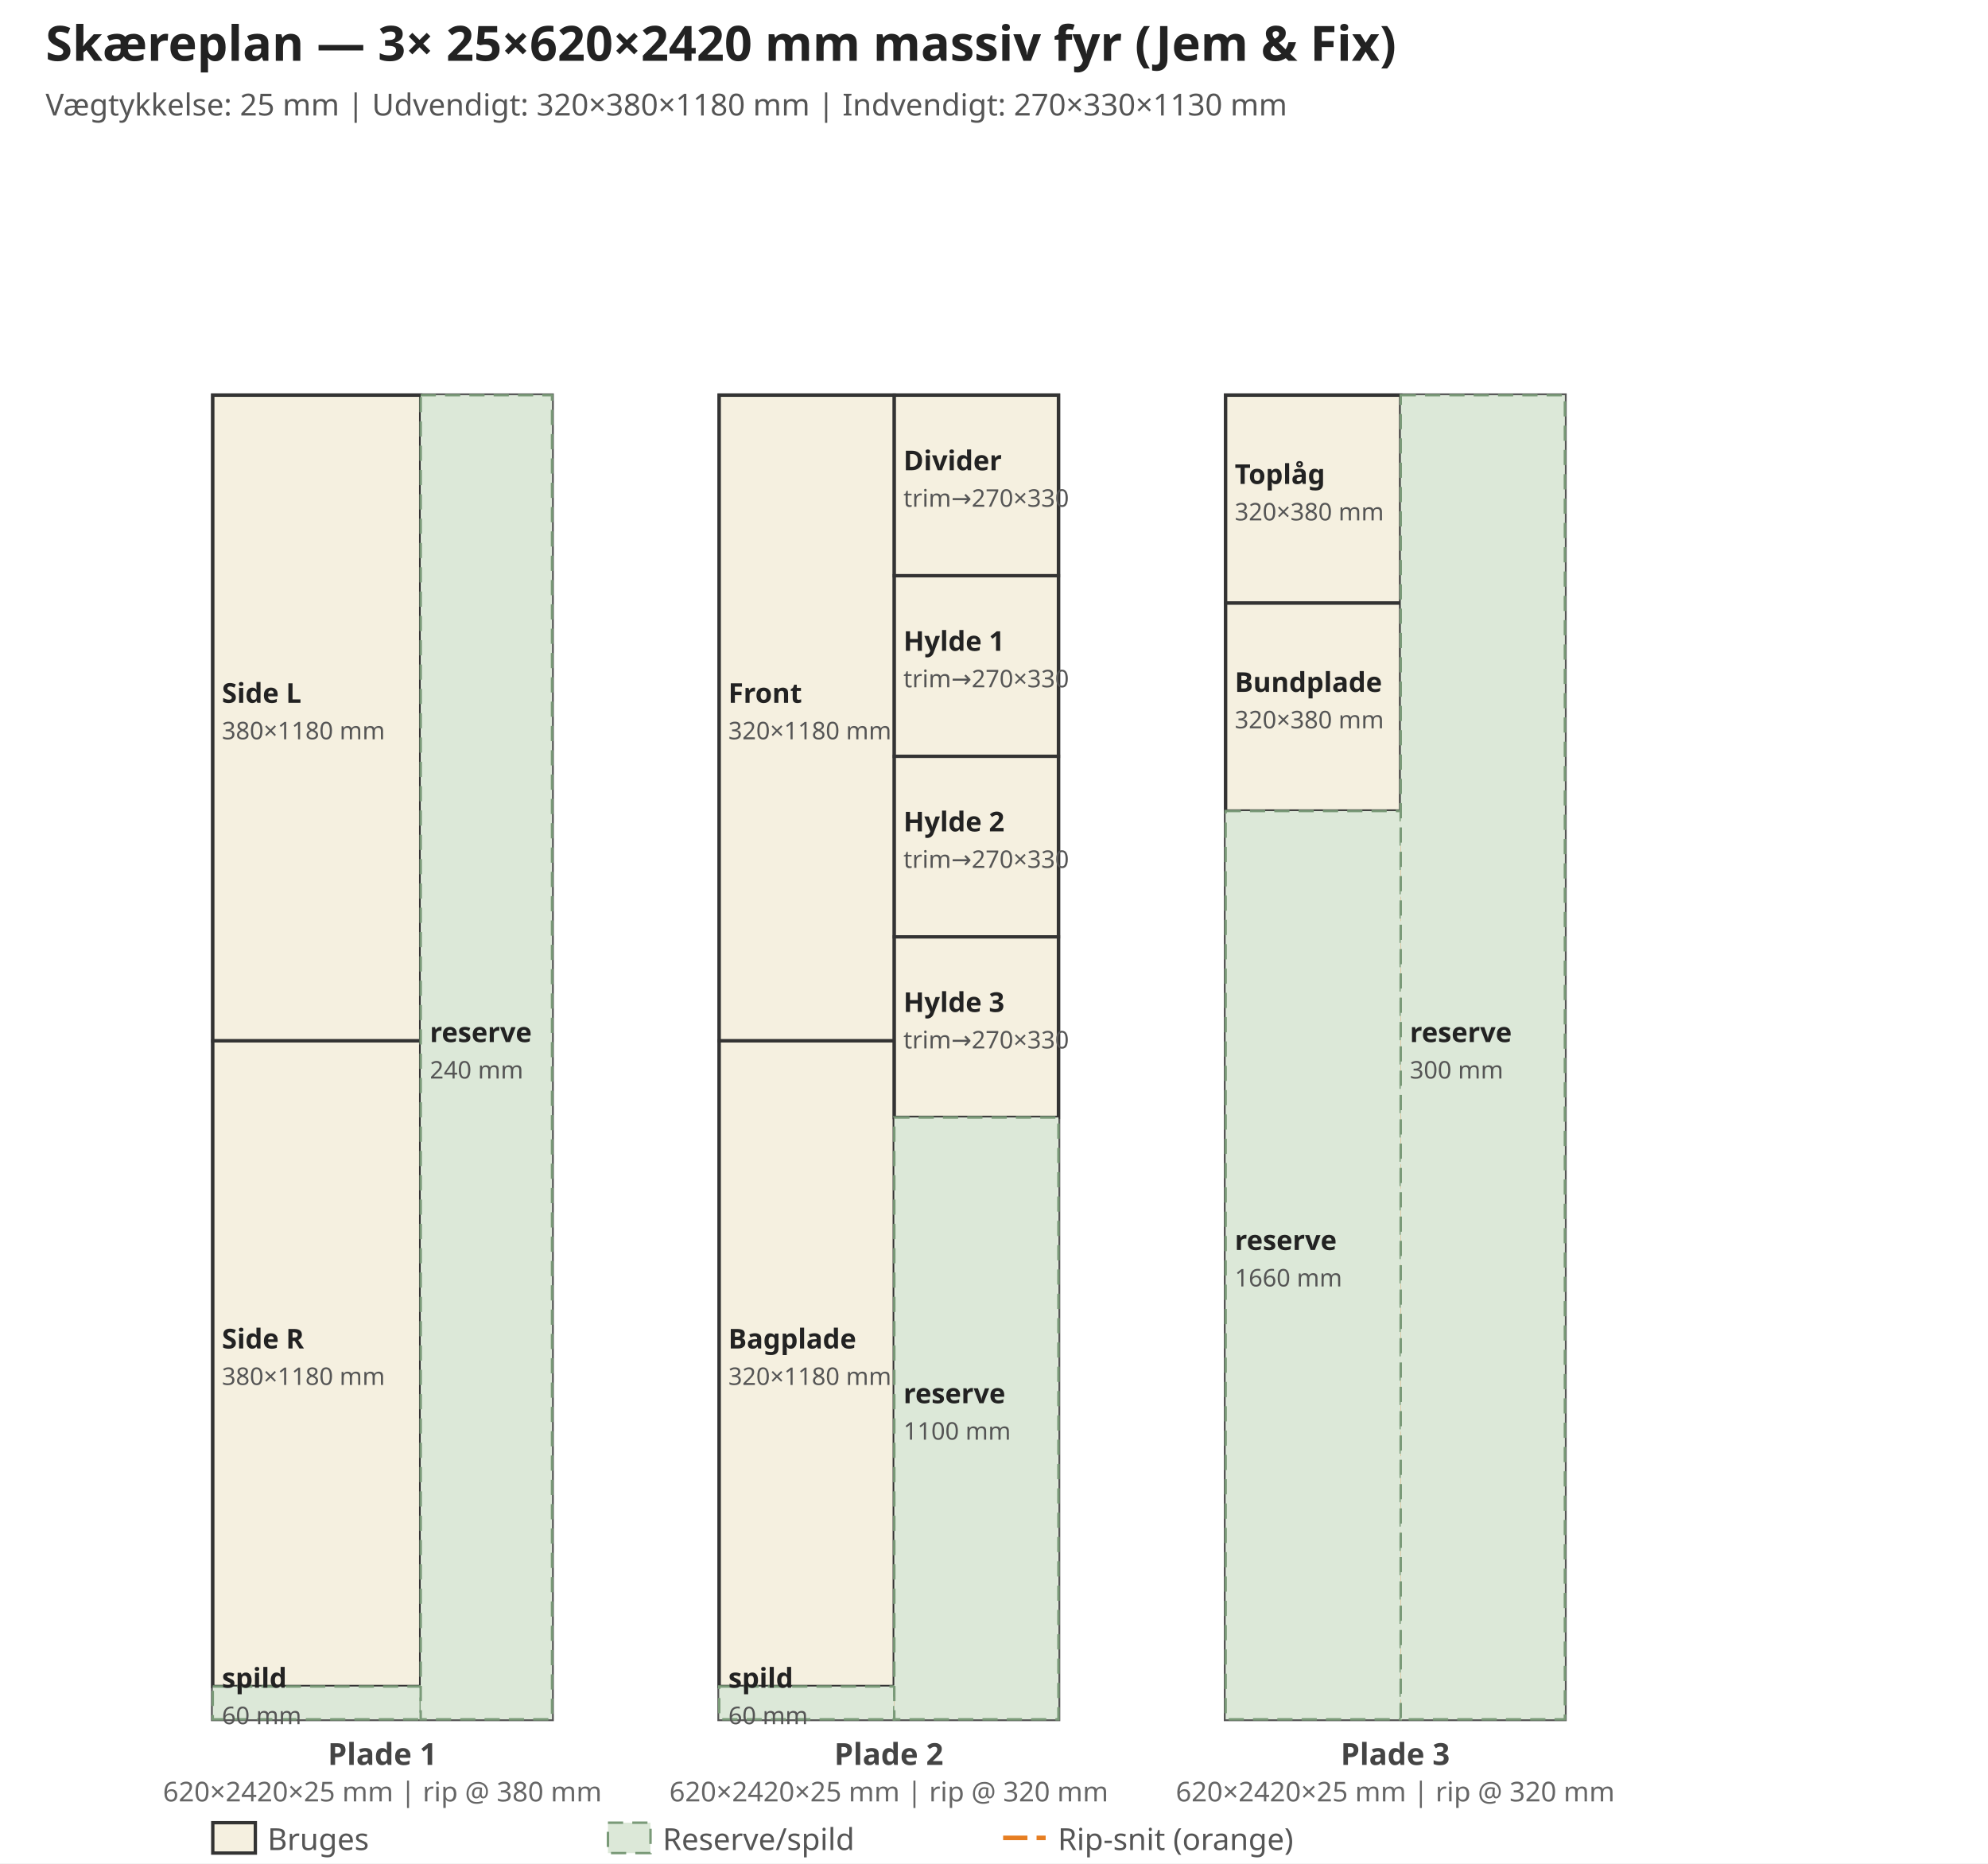
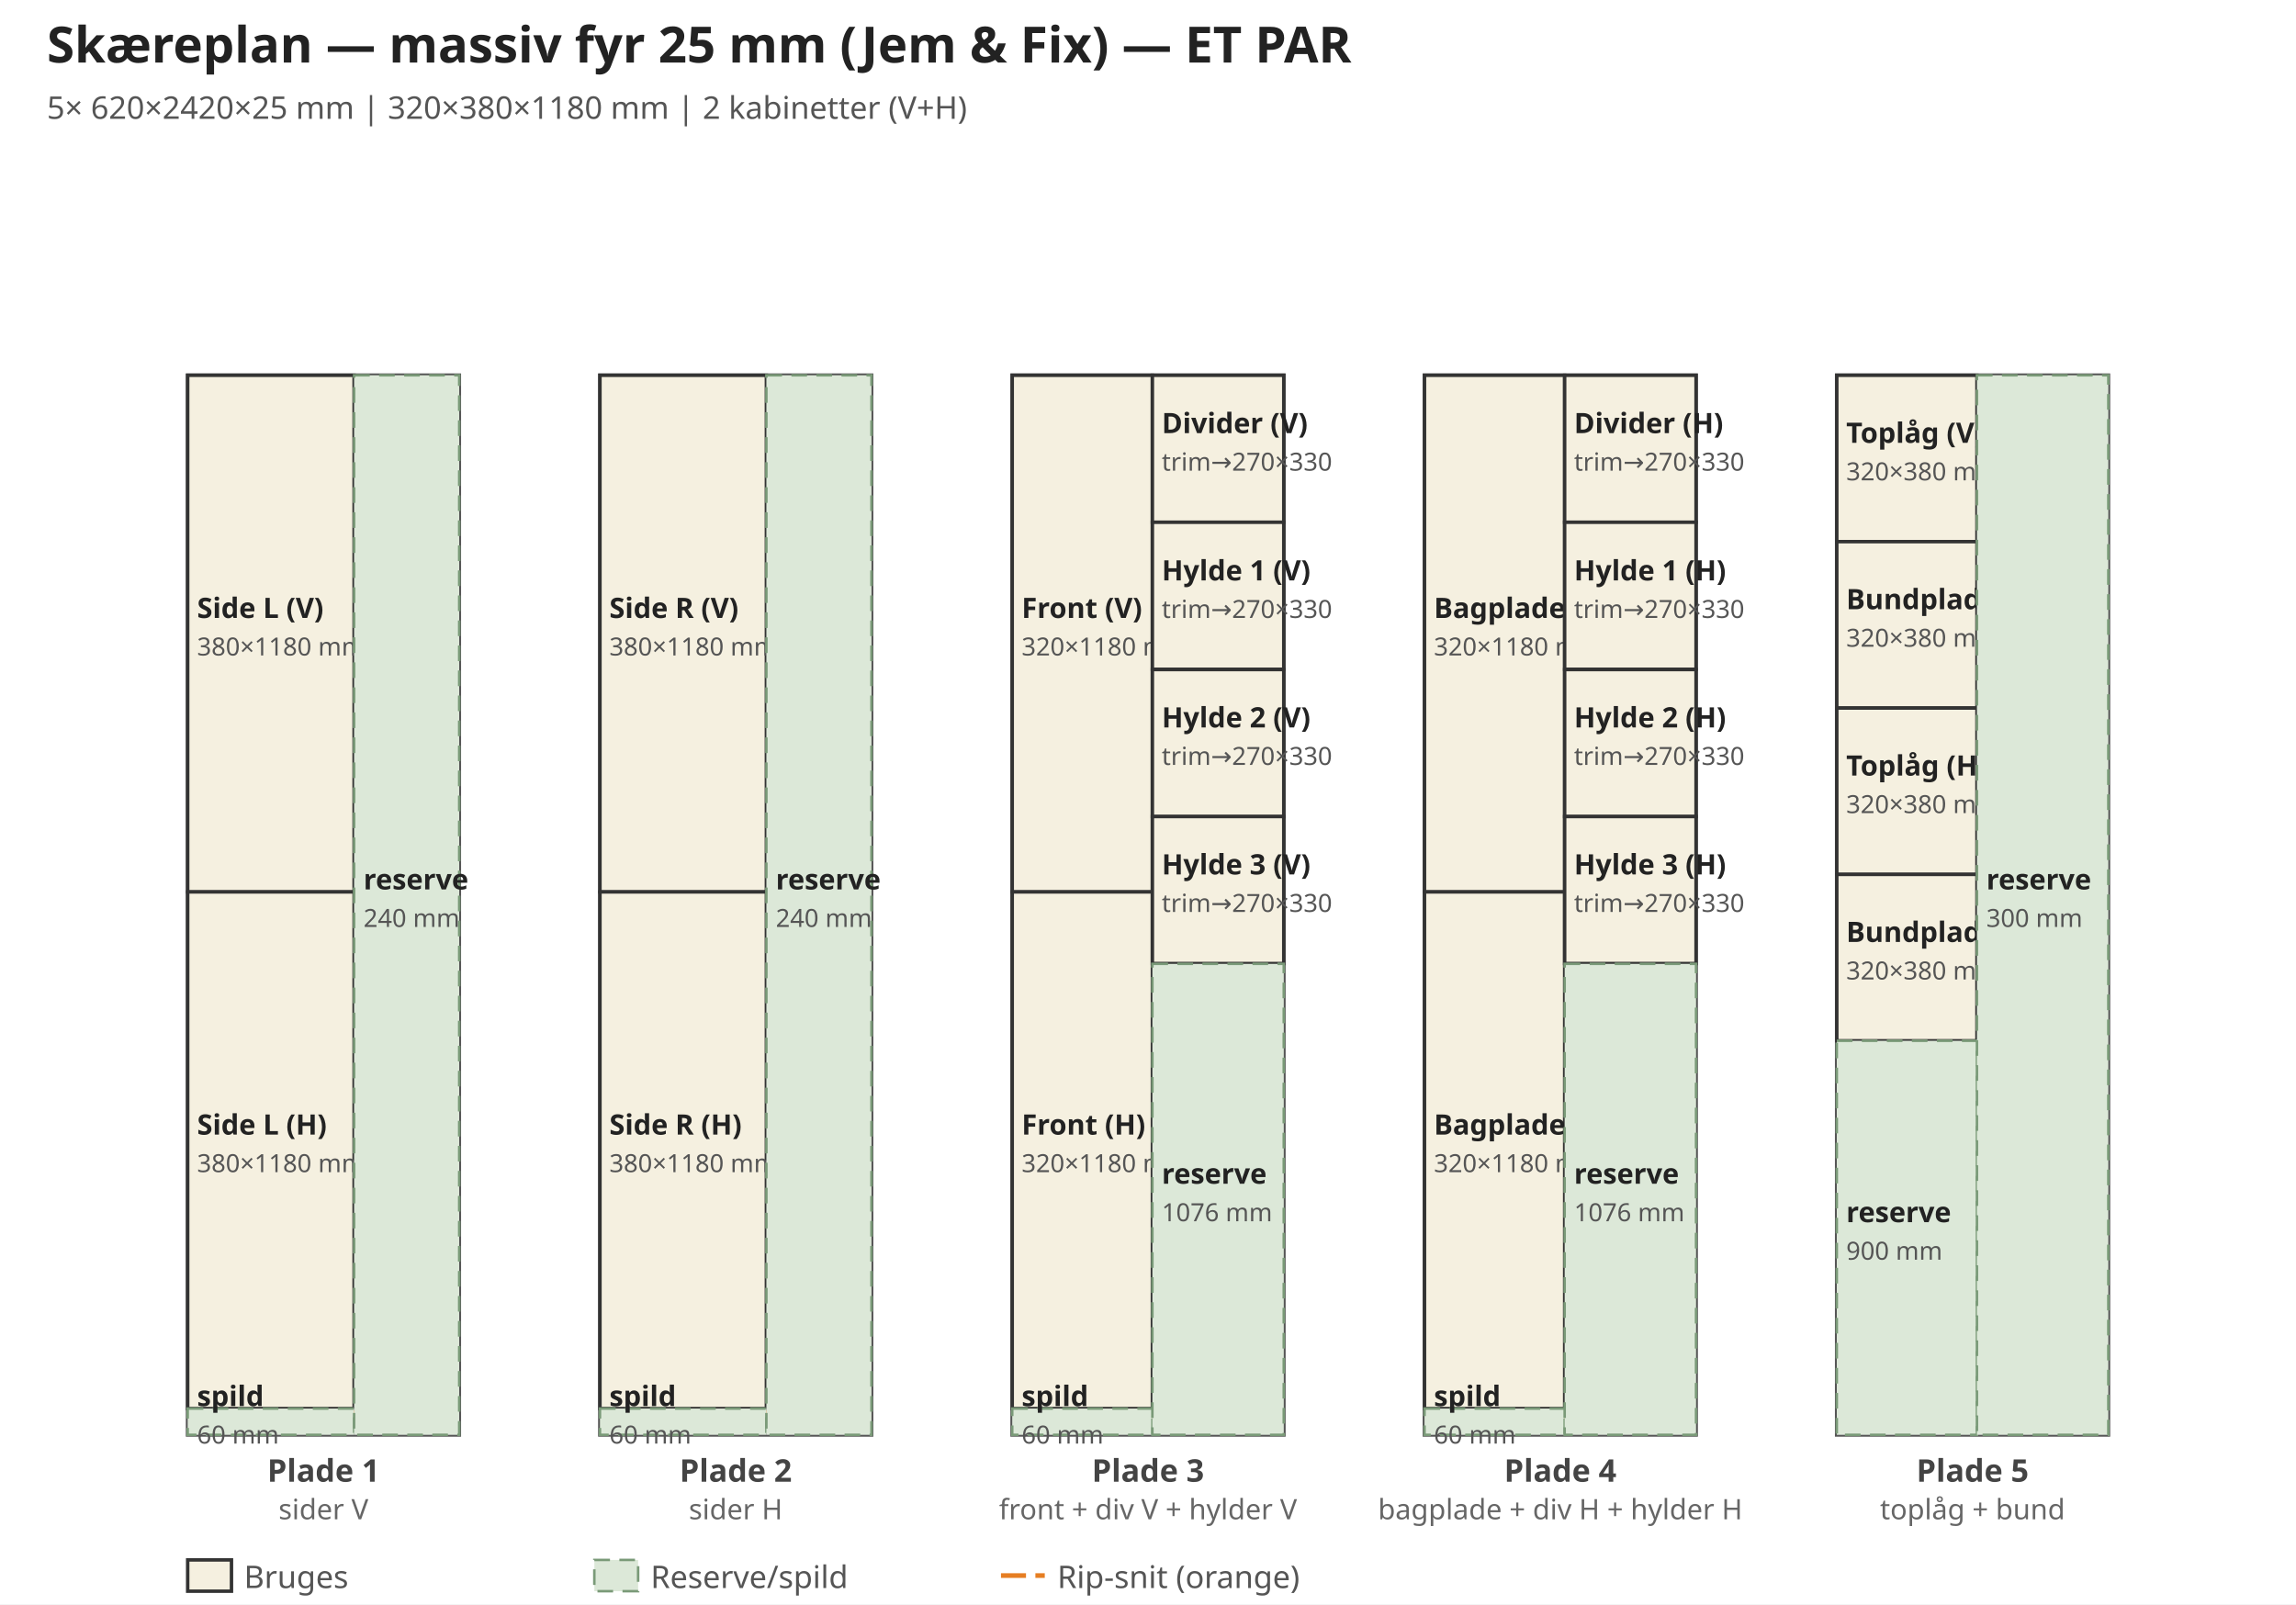
- <svg xmlns="http://www.w3.org/2000/svg" width="654" height="613" viewBox="0 0 654 613">
+ <svg xmlns="http://www.w3.org/2000/svg" width="734" height="513" viewBox="0 0 734 513">
  <style>.panel { fill: #f5f0e0; stroke: #333; stroke-width: 1.5; }
.cutout { fill: none; stroke: #c0392b; stroke-width: 1.2; stroke-dasharray: 6,3; }
.rebate { fill: #faebe0; stroke: #e67e22; stroke-width: 1.0; stroke-dasharray: 4,2; }
.pilot { fill: #333; }
.dim-line { stroke: #2980b9; stroke-width: 0.8; fill: none; }
.dim-text { fill: #2980b9; font-family: sans-serif; font-size: 11px; text-anchor: middle; }
.dim-text-v { fill: #2980b9; font-family: sans-serif; font-size: 11px; text-anchor: middle; }
.label { fill: #333; font-family: sans-serif; font-size: 12px; text-anchor: middle; font-weight: bold; }
.label-sm { fill: #555; font-family: sans-serif; font-size: 10px; text-anchor: middle; }
.label-driver { fill: #c0392b; font-family: sans-serif; font-size: 11px; text-anchor: middle; font-weight: bold; }
.title-text { fill: #222; font-family: sans-serif; font-size: 16px; font-weight: bold; }
.subtitle { fill: #555; font-family: sans-serif; font-size: 10px; }
.note { fill: #555; font-family: sans-serif; font-size: 10px; }
.arrow { stroke: #2980b9; stroke-width: 0.8; fill: #2980b9; }
.center-line { stroke: #888; stroke-width: 0.5; stroke-dasharray: 8,3,2,3; }
.cp-board { fill: #ddd8c8; stroke: #555; stroke-width: 1.2; }
.cp-piece { fill: #f5f0e0; stroke: #333; stroke-width: 1.1; }
.cp-spare { fill: #dce8d8; stroke: #7a9a78; stroke-width: 0.8; stroke-dasharray: 5,3; }
.cp-rip   { stroke: #e67e22; stroke-width: 1.5; stroke-dasharray: 8,3; fill: none; }
.cp-lbl   { fill: #222; font-family: sans-serif; font-size: 9px; text-anchor: start; font-weight: bold; }
.cp-sub   { fill: #555; font-family: sans-serif; font-size: 8px; text-anchor: start; }
.cp-bdlbl { fill: #444; font-family: sans-serif; font-size: 10px; text-anchor: middle; font-weight: bold; }
.cp-bdsub { fill: #666; font-family: sans-serif; font-size: 9px; text-anchor: middle; }
</style>
-   <rect width="654" height="613" fill="white" />
-   <text x="15.0" y="20.0" class="title-text">Skæreplan — 3× 25×620×2420 mm massiv fyr (Jem &amp; Fix)</text>
-   <text x="15.0" y="38.0" class="subtitle">Vægtykkelse: 25 mm  |  Udvendigt: 320×380×1180 mm  |  Indvendigt: 270×330×1130 mm</text>
-   <rect x="70.0" y="130.0" width="111.6" height="435.6" class="cp-board" />
-   <line x1="138.4" y1="130.0" x2="138.4" y2="565.6" class="cp-rip" />
-   <rect x="70.0" y="130.0" width="68.4" height="212.4" class="cp-piece" />
-   <text x="73.0" y="231.2" class="cp-lbl">Side L</text>
-   <text x="73.0" y="243.2" class="cp-sub">380×1180 mm</text>
-   <rect x="70.0" y="342.4" width="68.4" height="212.4" class="cp-piece" />
-   <text x="73.0" y="443.6" class="cp-lbl">Side R</text>
-   <text x="73.0" y="455.6" class="cp-sub">380×1180 mm</text>
-   <rect x="70.0" y="554.8" width="68.4" height="10.8" class="cp-spare" />
-   <text x="73.0" y="555.2" class="cp-lbl">spild</text>
-   <text x="73.0" y="567.2" class="cp-sub">60 mm</text>
-   <rect x="138.4" y="130.0" width="43.2" height="435.6" class="cp-spare" />
-   <text x="141.4" y="342.8" class="cp-lbl">reserve</text>
-   <text x="141.4" y="354.8" class="cp-sub">240 mm</text>
-   <text x="125.8" y="580.6" class="cp-bdlbl">Plade 1</text>
-   <text x="125.8" y="592.6" class="cp-bdsub">620×2420×25 mm  |  rip @ 380 mm</text>
-   <rect x="236.6" y="130.0" width="111.6" height="435.6" class="cp-board" />
-   <line x1="294.2" y1="130.0" x2="294.2" y2="565.6" class="cp-rip" />
-   <rect x="236.6" y="130.0" width="57.6" height="212.4" class="cp-piece" />
-   <text x="239.6" y="231.2" class="cp-lbl">Front</text>
-   <text x="239.6" y="243.2" class="cp-sub">320×1180 mm</text>
-   <rect x="236.6" y="342.4" width="57.6" height="212.4" class="cp-piece" />
-   <text x="239.6" y="443.6" class="cp-lbl">Bagplade</text>
-   <text x="239.6" y="455.6" class="cp-sub">320×1180 mm</text>
-   <rect x="236.6" y="554.8" width="57.6" height="10.8" class="cp-spare" />
-   <text x="239.6" y="555.2" class="cp-lbl">spild</text>
-   <text x="239.6" y="567.2" class="cp-sub">60 mm</text>
-   <rect x="294.2" y="130.0" width="54.0" height="59.4" class="cp-piece" />
-   <text x="297.2" y="154.7" class="cp-lbl">Divider</text>
-   <text x="297.2" y="166.7" class="cp-sub">trim→270×330</text>
-   <rect x="294.2" y="189.4" width="54.0" height="59.4" class="cp-piece" />
-   <text x="297.2" y="214.1" class="cp-lbl">Hylde 1</text>
-   <text x="297.2" y="226.1" class="cp-sub">trim→270×330</text>
-   <rect x="294.2" y="248.8" width="54.0" height="59.4" class="cp-piece" />
-   <text x="297.2" y="273.5" class="cp-lbl">Hylde 2</text>
-   <text x="297.2" y="285.5" class="cp-sub">trim→270×330</text>
-   <rect x="294.2" y="308.2" width="54.0" height="59.4" class="cp-piece" />
-   <text x="297.2" y="332.9" class="cp-lbl">Hylde 3</text>
-   <text x="297.2" y="344.9" class="cp-sub">trim→270×330</text>
-   <rect x="294.2" y="367.6" width="54.0" height="198.0" class="cp-spare" />
-   <text x="297.2" y="461.6" class="cp-lbl">reserve</text>
-   <text x="297.2" y="473.6" class="cp-sub">1100 mm</text>
-   <text x="292.4" y="580.6" class="cp-bdlbl">Plade 2</text>
-   <text x="292.4" y="592.6" class="cp-bdsub">620×2420×25 mm  |  rip @ 320 mm</text>
-   <rect x="403.2" y="130.0" width="111.6" height="435.6" class="cp-board" />
-   <line x1="460.8" y1="130.0" x2="460.8" y2="565.6" class="cp-rip" />
-   <rect x="403.2" y="130.0" width="57.6" height="68.4" class="cp-piece" />
-   <text x="406.2" y="159.2" class="cp-lbl">Toplåg</text>
-   <text x="406.2" y="171.2" class="cp-sub">320×380 mm</text>
-   <rect x="403.2" y="198.4" width="57.6" height="68.4" class="cp-piece" />
-   <text x="406.2" y="227.6" class="cp-lbl">Bundplade</text>
-   <text x="406.2" y="239.6" class="cp-sub">320×380 mm</text>
-   <rect x="403.2" y="266.8" width="57.6" height="298.8" class="cp-spare" />
-   <text x="406.2" y="411.2" class="cp-lbl">reserve</text>
-   <text x="406.2" y="423.2" class="cp-sub">1660 mm</text>
-   <rect x="460.8" y="130.0" width="54.0" height="435.6" class="cp-spare" />
-   <text x="463.8" y="342.8" class="cp-lbl">reserve</text>
-   <text x="463.8" y="354.8" class="cp-sub">300 mm</text>
-   <text x="459.0" y="580.6" class="cp-bdlbl">Plade 3</text>
-   <text x="459.0" y="592.6" class="cp-bdsub">620×2420×25 mm  |  rip @ 320 mm</text>
-   <rect x="70.0" y="599.6" width="14" height="10" class="cp-piece" />
-   <text x="88.0" y="608.6" class="note">Bruges</text>
-   <rect x="200.0" y="599.6" width="14" height="10" class="cp-spare" />
-   <text x="218.0" y="608.6" class="note">Reserve/spild</text>
-   <line x1="330.0" y1="604.6" x2="344.0" y2="604.6" class="cp-rip" />
-   <text x="348.0" y="608.6" class="note">Rip-snit (orange)</text>
+   <rect width="734" height="513" fill="white" />
+   <text x="15.0" y="20.0" class="title-text">Skæreplan — massiv fyr 25 mm (Jem &amp; Fix) — ET PAR</text>
+   <text x="15.0" y="38.0" class="subtitle">5× 620×2420×25 mm  |  320×380×1180 mm  |  2 kabinetter (V+H)</text>
+   <rect x="60.0" y="120.0" width="86.8" height="338.8" class="cp-board" />
+   <line x1="113.2" y1="120.0" x2="113.2" y2="458.8" class="cp-rip" />
+   <rect x="60.0" y="120.0" width="53.2" height="165.2" class="cp-piece" />
+   <text x="63.0" y="197.6" class="cp-lbl">Side L (V)</text>
+   <text x="63.0" y="209.6" class="cp-sub">380×1180 mm</text>
+   <rect x="60.0" y="285.2" width="53.2" height="165.2" class="cp-piece" />
+   <text x="63.0" y="362.8" class="cp-lbl">Side L (H)</text>
+   <text x="63.0" y="374.8" class="cp-sub">380×1180 mm</text>
+   <rect x="60.0" y="450.4" width="53.2" height="8.4" class="cp-spare" />
+   <text x="63.0" y="449.6" class="cp-lbl">spild</text>
+   <text x="63.0" y="461.6" class="cp-sub">60 mm</text>
+   <rect x="113.2" y="120.0" width="33.6" height="338.8" class="cp-spare" />
+   <text x="116.2" y="284.4" class="cp-lbl">reserve</text>
+   <text x="116.2" y="296.4" class="cp-sub">240 mm</text>
+   <text x="103.4" y="473.8" class="cp-bdlbl">Plade 1</text>
+   <text x="103.4" y="485.8" class="cp-bdsub">sider V</text>
+   <rect x="191.8" y="120.0" width="86.8" height="338.8" class="cp-board" />
+   <line x1="245.0" y1="120.0" x2="245.0" y2="458.8" class="cp-rip" />
+   <rect x="191.8" y="120.0" width="53.2" height="165.2" class="cp-piece" />
+   <text x="194.8" y="197.6" class="cp-lbl">Side R (V)</text>
+   <text x="194.8" y="209.6" class="cp-sub">380×1180 mm</text>
+   <rect x="191.8" y="285.2" width="53.2" height="165.2" class="cp-piece" />
+   <text x="194.8" y="362.8" class="cp-lbl">Side R (H)</text>
+   <text x="194.8" y="374.8" class="cp-sub">380×1180 mm</text>
+   <rect x="191.8" y="450.4" width="53.2" height="8.4" class="cp-spare" />
+   <text x="194.8" y="449.6" class="cp-lbl">spild</text>
+   <text x="194.8" y="461.6" class="cp-sub">60 mm</text>
+   <rect x="245.0" y="120.0" width="33.6" height="338.8" class="cp-spare" />
+   <text x="248.0" y="284.4" class="cp-lbl">reserve</text>
+   <text x="248.0" y="296.4" class="cp-sub">240 mm</text>
+   <text x="235.2" y="473.8" class="cp-bdlbl">Plade 2</text>
+   <text x="235.2" y="485.8" class="cp-bdsub">sider H</text>
+   <rect x="323.6" y="120.0" width="86.8" height="338.8" class="cp-board" />
+   <line x1="368.4" y1="120.0" x2="368.4" y2="458.8" class="cp-rip" />
+   <rect x="323.6" y="120.0" width="44.8" height="165.2" class="cp-piece" />
+   <text x="326.6" y="197.6" class="cp-lbl">Front (V)</text>
+   <text x="326.6" y="209.6" class="cp-sub">320×1180 mm</text>
+   <rect x="323.6" y="285.2" width="44.8" height="165.2" class="cp-piece" />
+   <text x="326.6" y="362.8" class="cp-lbl">Front (H)</text>
+   <text x="326.6" y="374.8" class="cp-sub">320×1180 mm</text>
+   <rect x="323.6" y="450.4" width="44.8" height="8.4" class="cp-spare" />
+   <text x="326.6" y="449.6" class="cp-lbl">spild</text>
+   <text x="326.6" y="461.6" class="cp-sub">60 mm</text>
+   <rect x="368.4" y="120.0" width="42.0" height="47.0" class="cp-piece" />
+   <text x="371.4" y="138.5" class="cp-lbl">Divider (V)</text>
+   <text x="371.4" y="150.5" class="cp-sub">trim→270×330</text>
+   <rect x="368.4" y="167.0" width="42.0" height="47.0" class="cp-piece" />
+   <text x="371.4" y="185.6" class="cp-lbl">Hylde 1 (V)</text>
+   <text x="371.4" y="197.6" class="cp-sub">trim→270×330</text>
+   <rect x="368.4" y="214.1" width="42.0" height="47.0" class="cp-piece" />
+   <text x="371.4" y="232.6" class="cp-lbl">Hylde 2 (V)</text>
+   <text x="371.4" y="244.6" class="cp-sub">trim→270×330</text>
+   <rect x="368.4" y="261.1" width="42.0" height="47.0" class="cp-piece" />
+   <text x="371.4" y="279.6" class="cp-lbl">Hylde 3 (V)</text>
+   <text x="371.4" y="291.6" class="cp-sub">trim→270×330</text>
+   <rect x="368.4" y="308.2" width="42.0" height="150.6" class="cp-spare" />
+   <text x="371.4" y="378.5" class="cp-lbl">reserve</text>
+   <text x="371.4" y="390.5" class="cp-sub">1076 mm</text>
+   <text x="367.0" y="473.8" class="cp-bdlbl">Plade 3</text>
+   <text x="367.0" y="485.8" class="cp-bdsub">front + div V + hylder V</text>
+   <rect x="455.4" y="120.0" width="86.8" height="338.8" class="cp-board" />
+   <line x1="500.2" y1="120.0" x2="500.2" y2="458.8" class="cp-rip" />
+   <rect x="455.4" y="120.0" width="44.8" height="165.2" class="cp-piece" />
+   <text x="458.4" y="197.6" class="cp-lbl">Bagplade (V)</text>
+   <text x="458.4" y="209.6" class="cp-sub">320×1180 mm</text>
+   <rect x="455.4" y="285.2" width="44.8" height="165.2" class="cp-piece" />
+   <text x="458.4" y="362.8" class="cp-lbl">Bagplade (H)</text>
+   <text x="458.4" y="374.8" class="cp-sub">320×1180 mm</text>
+   <rect x="455.4" y="450.4" width="44.8" height="8.4" class="cp-spare" />
+   <text x="458.4" y="449.6" class="cp-lbl">spild</text>
+   <text x="458.4" y="461.6" class="cp-sub">60 mm</text>
+   <rect x="500.2" y="120.0" width="42.0" height="47.0" class="cp-piece" />
+   <text x="503.2" y="138.5" class="cp-lbl">Divider (H)</text>
+   <text x="503.2" y="150.5" class="cp-sub">trim→270×330</text>
+   <rect x="500.2" y="167.0" width="42.0" height="47.0" class="cp-piece" />
+   <text x="503.2" y="185.6" class="cp-lbl">Hylde 1 (H)</text>
+   <text x="503.2" y="197.6" class="cp-sub">trim→270×330</text>
+   <rect x="500.2" y="214.1" width="42.0" height="47.0" class="cp-piece" />
+   <text x="503.2" y="232.6" class="cp-lbl">Hylde 2 (H)</text>
+   <text x="503.2" y="244.6" class="cp-sub">trim→270×330</text>
+   <rect x="500.2" y="261.1" width="42.0" height="47.0" class="cp-piece" />
+   <text x="503.2" y="279.6" class="cp-lbl">Hylde 3 (H)</text>
+   <text x="503.2" y="291.6" class="cp-sub">trim→270×330</text>
+   <rect x="500.2" y="308.2" width="42.0" height="150.6" class="cp-spare" />
+   <text x="503.2" y="378.5" class="cp-lbl">reserve</text>
+   <text x="503.2" y="390.5" class="cp-sub">1076 mm</text>
+   <text x="498.8" y="473.8" class="cp-bdlbl">Plade 4</text>
+   <text x="498.8" y="485.8" class="cp-bdsub">bagplade + div H + hylder H</text>
+   <rect x="587.2" y="120.0" width="86.8" height="338.8" class="cp-board" />
+   <line x1="632.0" y1="120.0" x2="632.0" y2="458.8" class="cp-rip" />
+   <rect x="587.2" y="120.0" width="44.8" height="53.2" class="cp-piece" />
+   <text x="590.2" y="141.6" class="cp-lbl">Toplåg (V)</text>
+   <text x="590.2" y="153.6" class="cp-sub">320×380 mm</text>
+   <rect x="587.2" y="173.2" width="44.8" height="53.2" class="cp-piece" />
+   <text x="590.2" y="194.8" class="cp-lbl">Bundplade (V)</text>
+   <text x="590.2" y="206.8" class="cp-sub">320×380 mm</text>
+   <rect x="587.2" y="226.4" width="44.8" height="53.2" class="cp-piece" />
+   <text x="590.2" y="248.0" class="cp-lbl">Toplåg (H)</text>
+   <text x="590.2" y="260.0" class="cp-sub">320×380 mm</text>
+   <rect x="587.2" y="279.6" width="44.8" height="53.2" class="cp-piece" />
+   <text x="590.2" y="301.2" class="cp-lbl">Bundplade (H)</text>
+   <text x="590.2" y="313.2" class="cp-sub">320×380 mm</text>
+   <rect x="587.2" y="332.8" width="44.8" height="126.0" class="cp-spare" />
+   <text x="590.2" y="390.8" class="cp-lbl">reserve</text>
+   <text x="590.2" y="402.8" class="cp-sub">900 mm</text>
+   <rect x="632.0" y="120.0" width="42.0" height="338.8" class="cp-spare" />
+   <text x="635.0" y="284.4" class="cp-lbl">reserve</text>
+   <text x="635.0" y="296.4" class="cp-sub">300 mm</text>
+   <text x="630.6" y="473.8" class="cp-bdlbl">Plade 5</text>
+   <text x="630.6" y="485.8" class="cp-bdsub">toplåg + bund</text>
+   <rect x="60.0" y="498.8" width="14" height="10" class="cp-piece" />
+   <text x="78.0" y="507.8" class="note">Bruges</text>
+   <rect x="190.0" y="498.8" width="14" height="10" class="cp-spare" />
+   <text x="208.0" y="507.8" class="note">Reserve/spild</text>
+   <line x1="320.0" y1="503.8" x2="334.0" y2="503.8" class="cp-rip" />
+   <text x="338.0" y="507.8" class="note">Rip-snit (orange)</text>
</svg>
